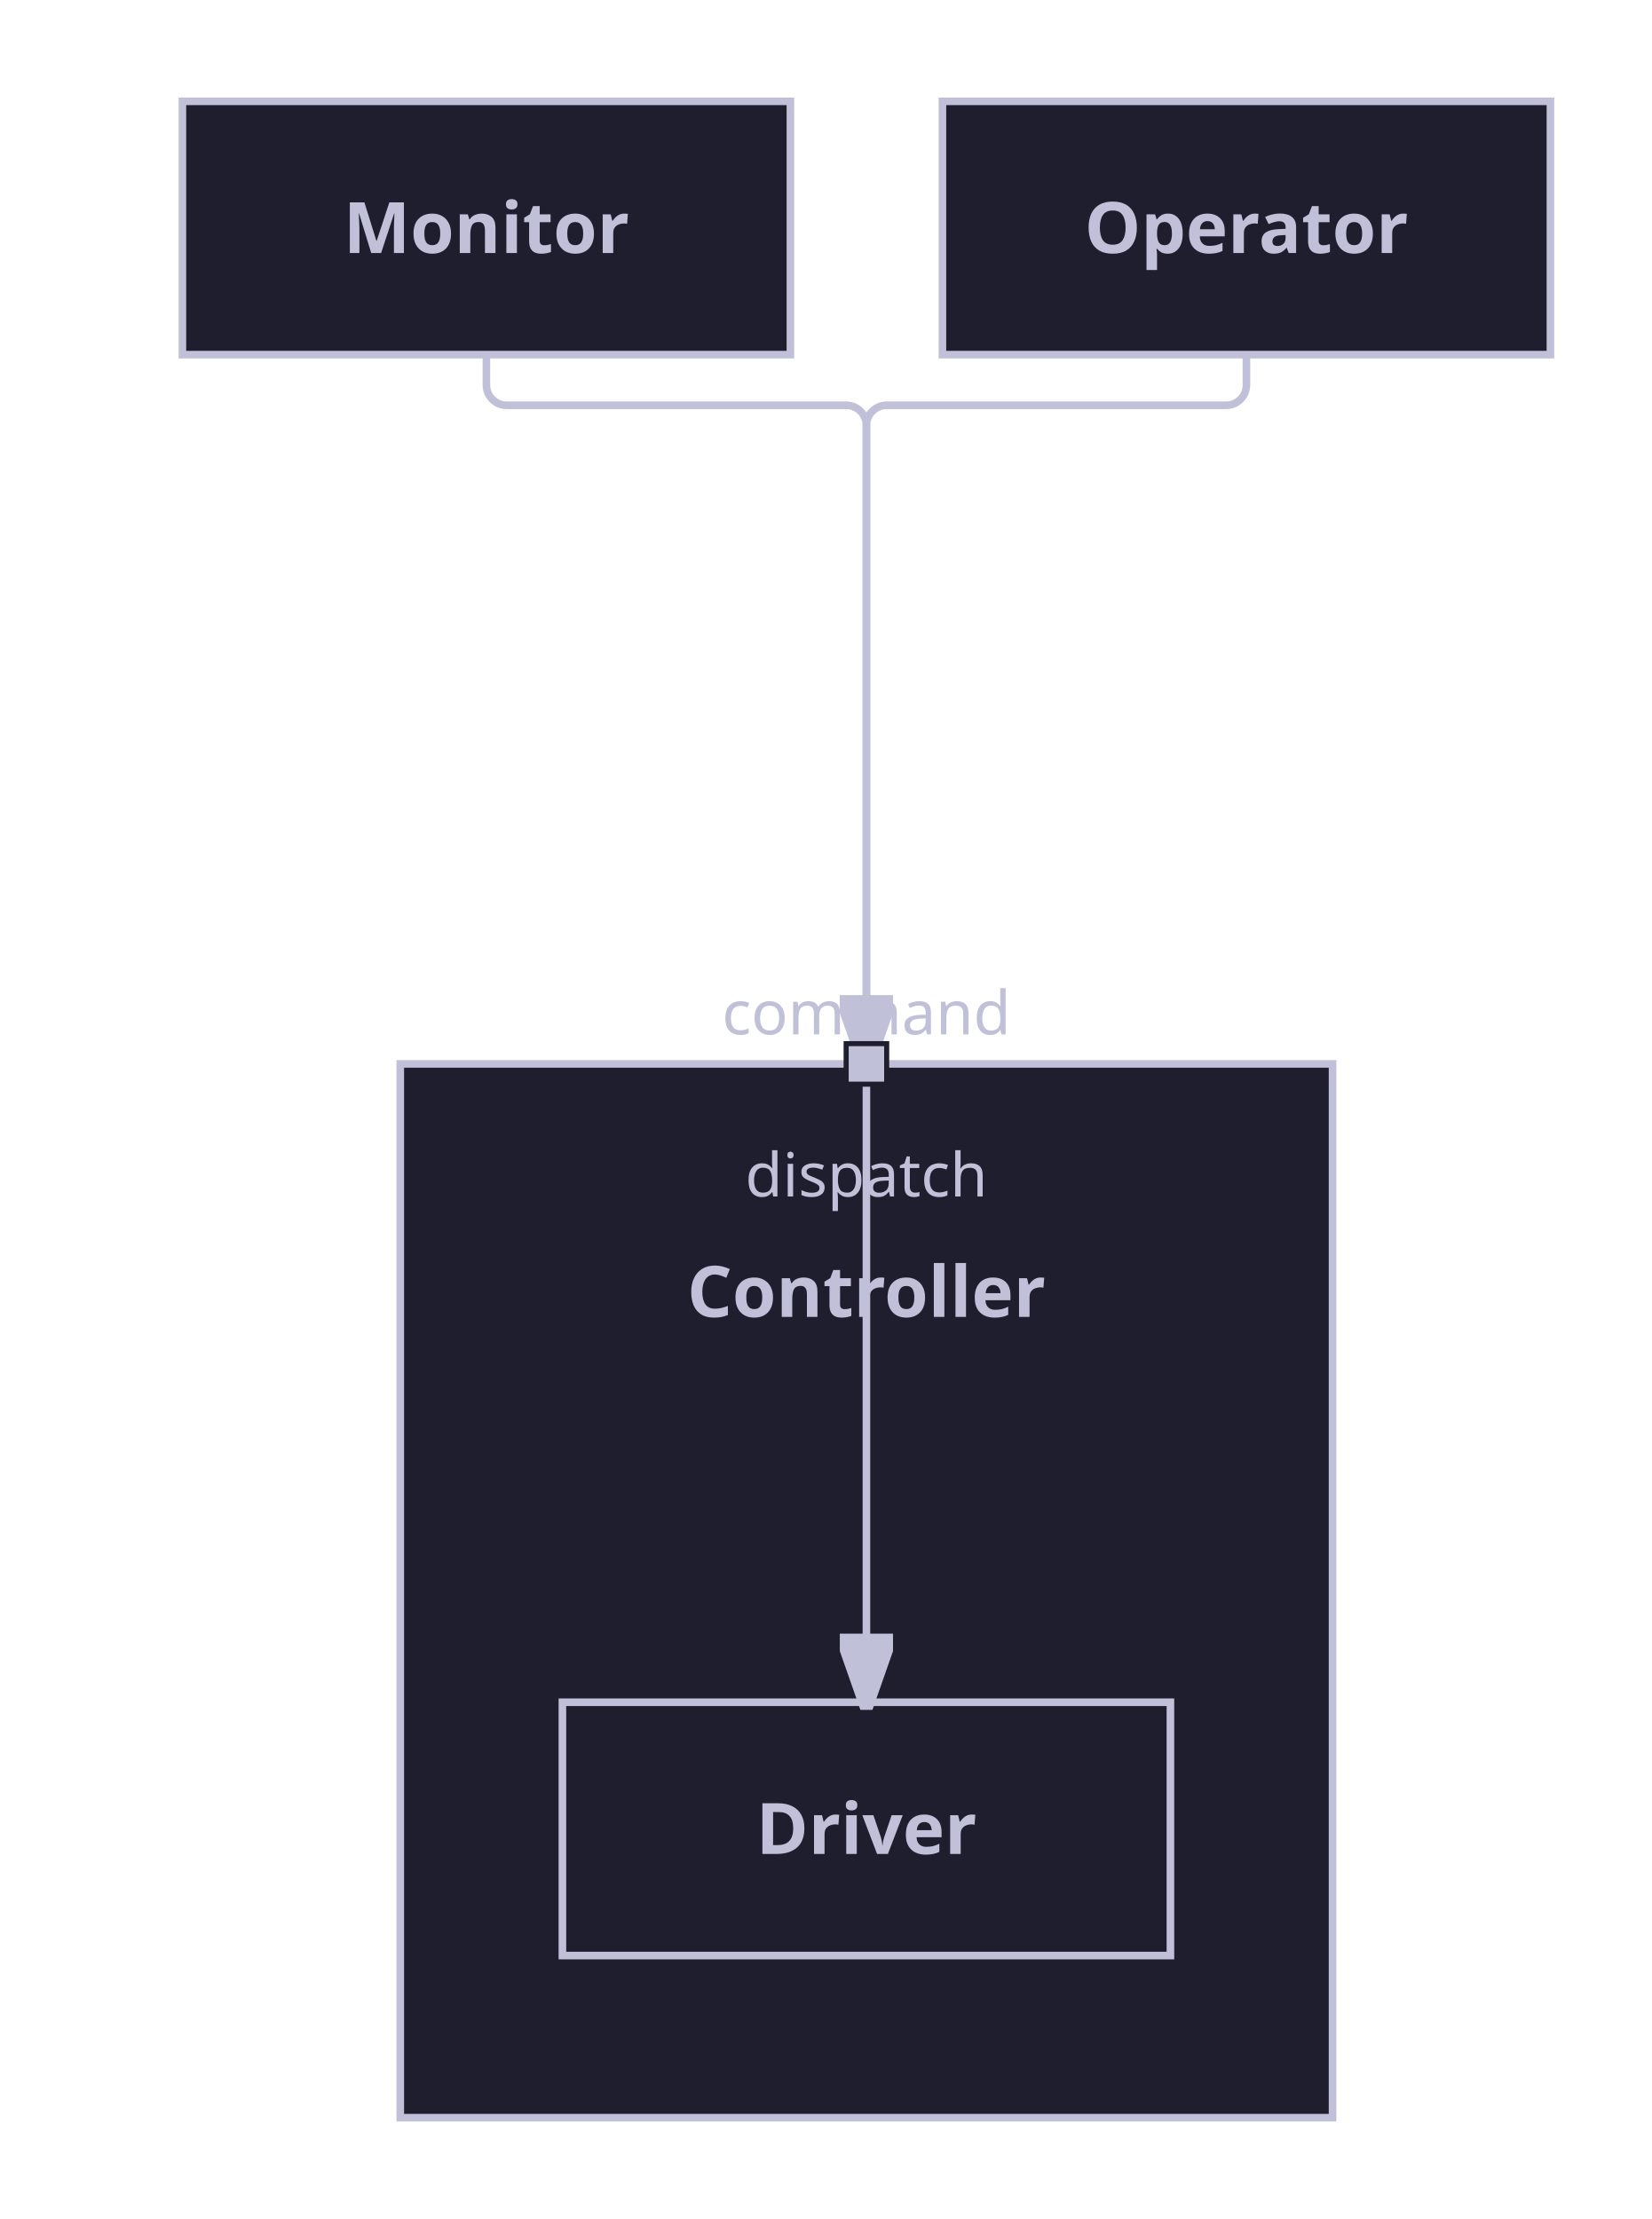
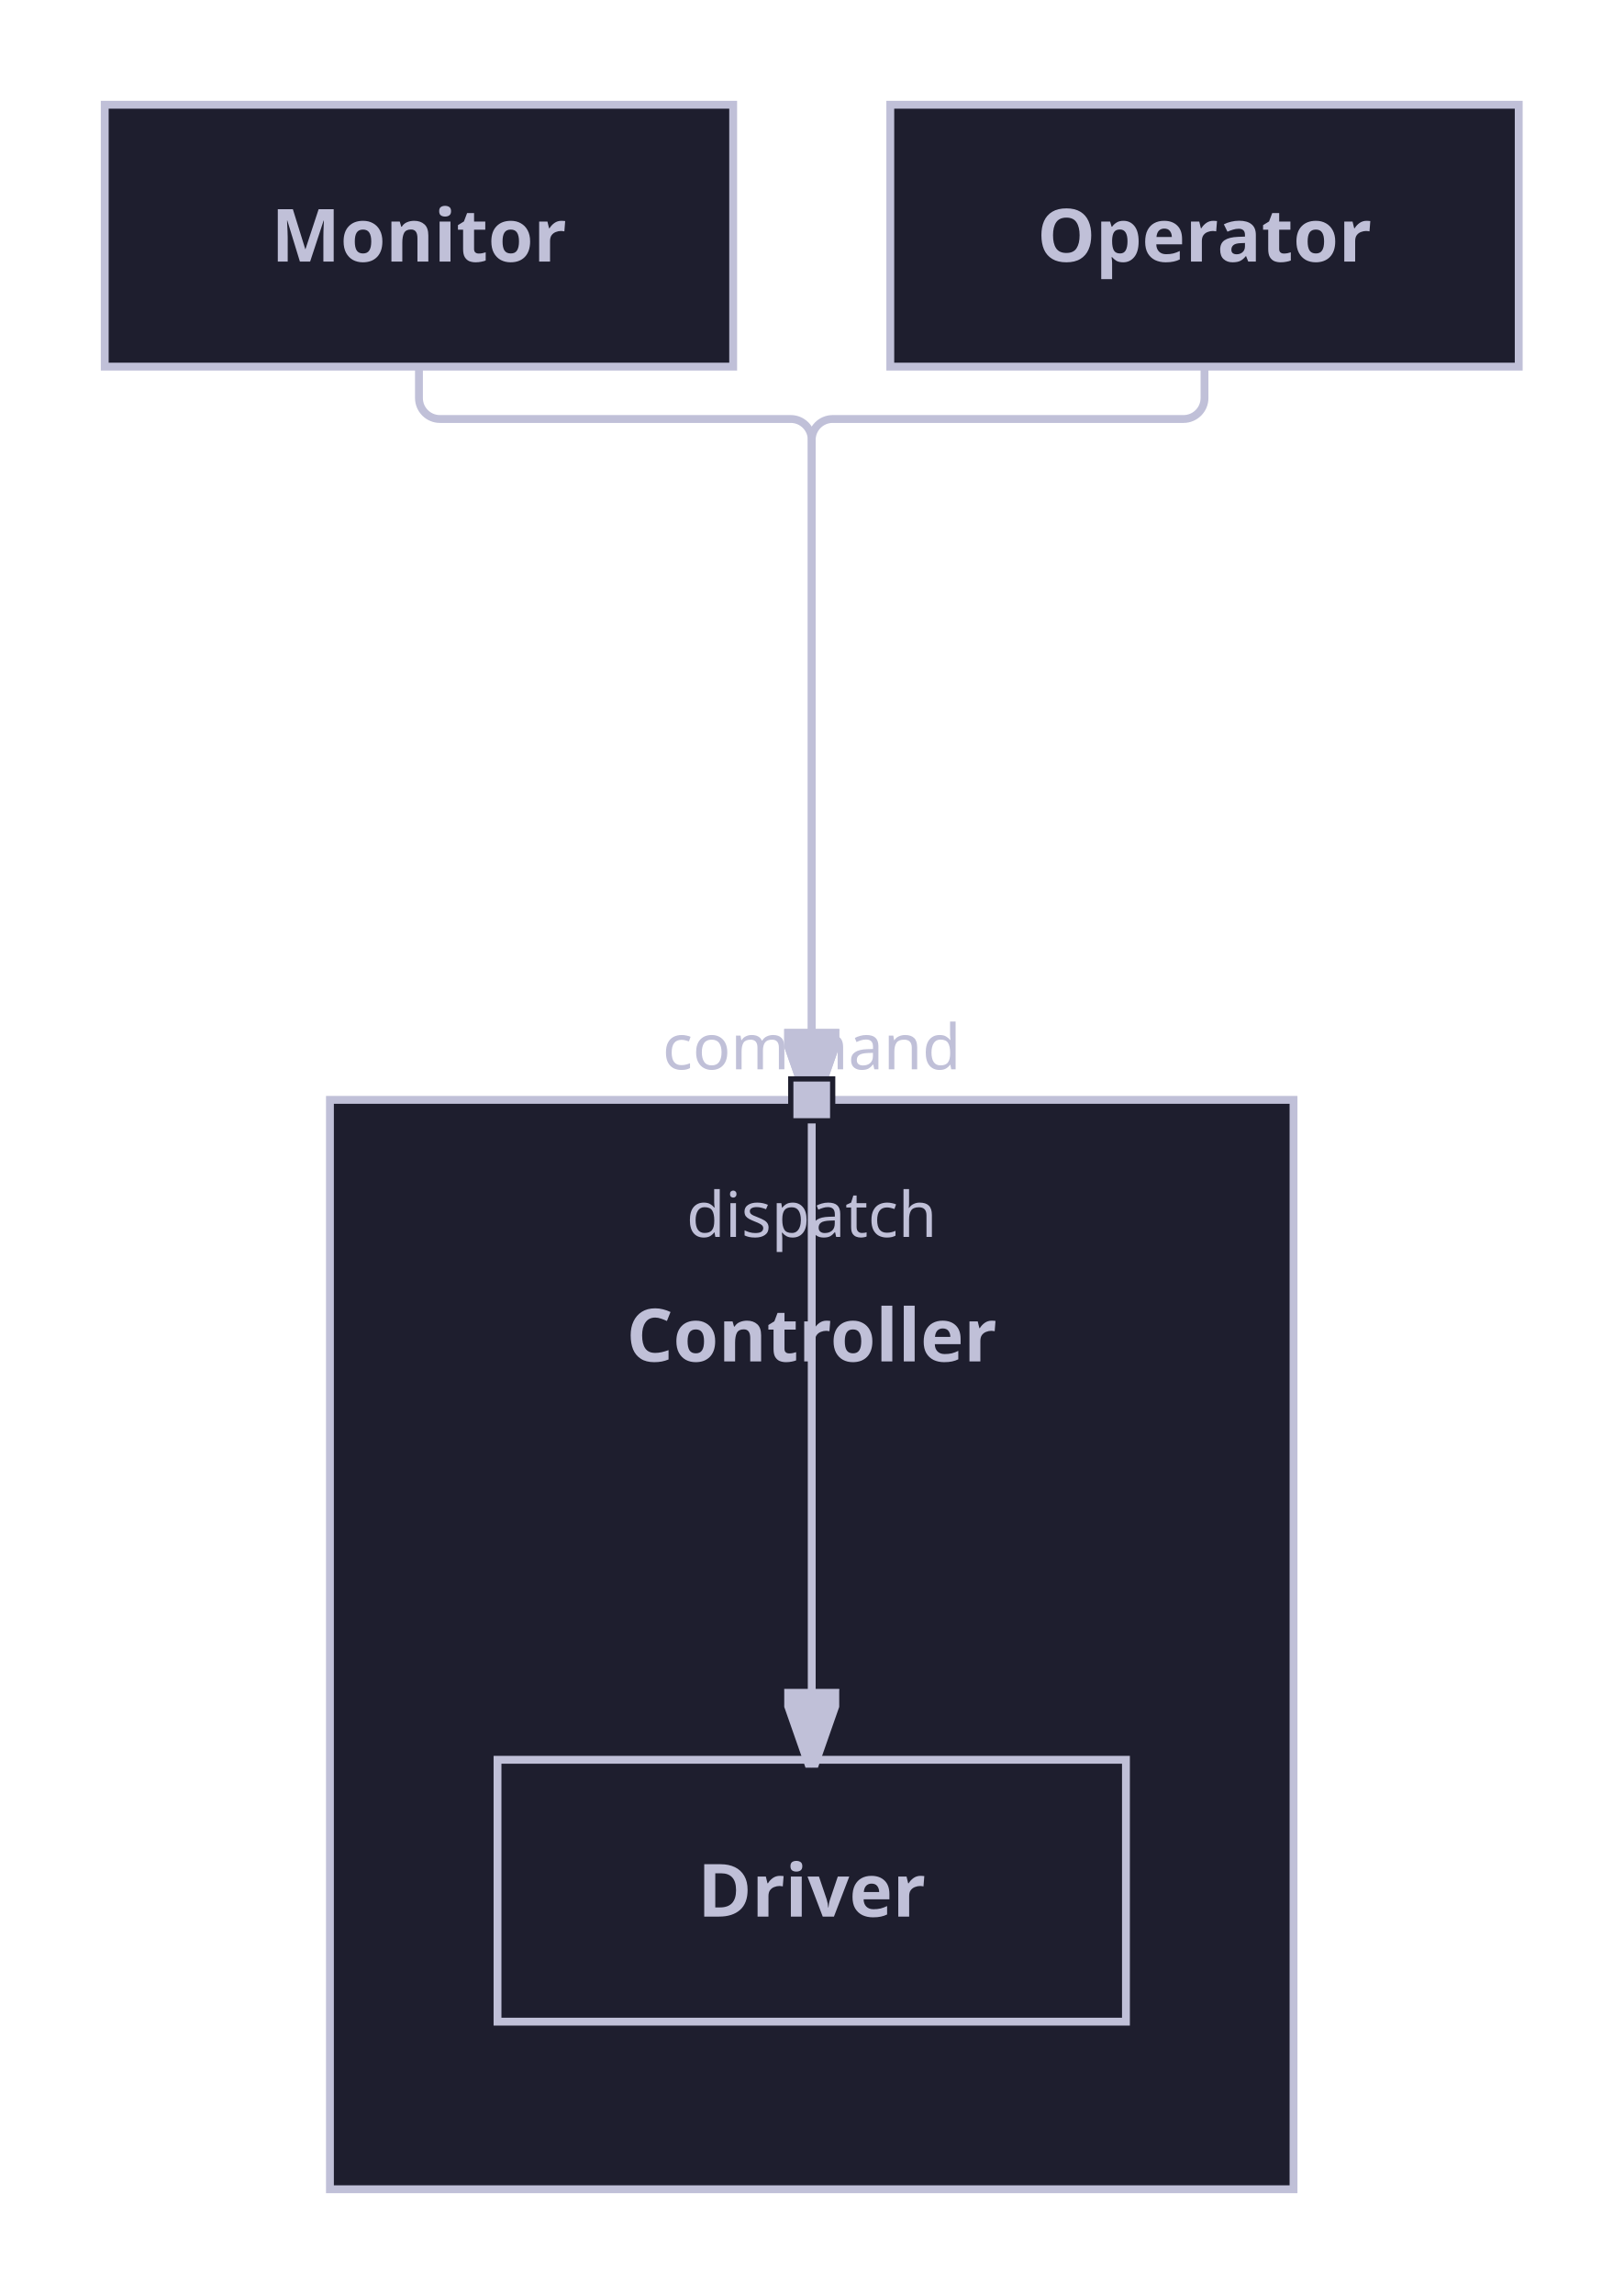
- <svg xmlns="http://www.w3.org/2000/svg" width="326.00" height="438.00" viewBox="0 0 326.00 438.00">
+ <svg xmlns="http://www.w3.org/2000/svg" width="310.00" height="438.00" viewBox="0 0 310.00 438.00">
  <defs>
    <marker id="line-end-open-chevron" markerWidth="10" markerHeight="7" refX="9" refY="3.5" orient="auto">
      <polyline points="0 0, 10 3.5, 0 7" fill="none" stroke="#C0C0D8" stroke-width="1.50" />
    </marker>
    <marker id="line-end-hollow-triangle" markerWidth="10" markerHeight="7" refX="9" refY="3.5" orient="auto">
      <polygon points="0 0, 10 3.5, 0 7" fill="#1E1E2E" stroke="#C0C0D8" stroke-width="1.50" />
    </marker>
    <marker id="line-end-filled-arrow" markerWidth="10" markerHeight="7" refX="9" refY="3.5" orient="auto">
      <polygon points="0 0, 10 3.5, 0 7" fill="#C0C0D8" stroke="#C0C0D8" stroke-width="1.50" />
    </marker>
    <marker id="line-end-hollow-triangle-crossbar" markerWidth="10" markerHeight="7" refX="9" refY="3.5" orient="auto">
      <polygon points="0 0, 10 3.5, 0 7" fill="#1E1E2E" stroke="#C0C0D8" stroke-width="1.50" />
      <line x1="7" y1="0" x2="7" y2="7" stroke="#C0C0D8" stroke-width="1.50" />
    </marker>
    <marker id="line-end-hollow-diamond" markerWidth="14" markerHeight="8" refX="13" refY="4" orient="auto">
      <polygon points="1 4, 7 0, 13 4, 7 8" fill="#1E1E2E" stroke="#C0C0D8" stroke-width="1.50" />
    </marker>
    <marker id="line-end-filled-diamond" markerWidth="14" markerHeight="8" refX="13" refY="4" orient="auto">
      <polygon points="1 4, 7 0, 13 4, 7 8" fill="#C0C0D8" stroke="#C0C0D8" stroke-width="1.50" />
    </marker>
    <marker id="line-end-circle" markerWidth="10" markerHeight="10" refX="9" refY="5" orient="auto">
      <circle cx="5" cy="5" r="4" fill="#1E1E2E" stroke="#C0C0D8" stroke-width="1.50" />
    </marker>
    <marker id="line-end-bar" markerWidth="4" markerHeight="12" refX="2" refY="6" orient="auto">
      <line x1="2" y1="0" x2="2" y2="12" stroke="#C0C0D8" stroke-width="1.50" />
    </marker>
    <filter id="label-bg" x="-0.05" y="-0.05" width="1.1" height="1.1">
      <feFlood flood-color="#1E1E2E" />
      <feComposite in="SourceGraphic" operator="over" />
    </filter>
  </defs>
-   <rect x="36.00" y="20.00" width="120.00" height="50.00" fill="#1E1E2E" stroke="#C0C0D8" stroke-width="1.50" />
-   <text x="96.00" y="45.00" font-family="Noto Sans, sans-serif" font-size="14.00" font-weight="bold" fill="#C0C0D8" text-anchor="middle" dominant-baseline="middle">Monitor</text>
-   <rect x="186.00" y="20.00" width="120.00" height="50.00" fill="#1E1E2E" stroke="#C0C0D8" stroke-width="1.50" />
-   <text x="246.00" y="45.00" font-family="Noto Sans, sans-serif" font-size="14.00" font-weight="bold" fill="#C0C0D8" text-anchor="middle" dominant-baseline="middle">Operator</text>
-   <rect x="79.00" y="210.00" width="184.00" height="208.00" fill="#1E1E2E" stroke="#C0C0D8" stroke-width="1.50" />
-   <text x="171.00" y="255.00" font-family="Noto Sans, sans-serif" font-size="14.00" font-weight="bold" fill="#C0C0D8" text-anchor="middle" dominant-baseline="middle">Controller</text>
-   <rect x="111.00" y="336.00" width="120.00" height="50.00" fill="#1E1E2E" stroke="#C0C0D8" stroke-width="1.50" />
-   <text x="171.00" y="361.00" font-family="Noto Sans, sans-serif" font-size="14.00" font-weight="bold" fill="#C0C0D8" text-anchor="middle" dominant-baseline="middle">Driver</text>
-   <path d="M 171.00 210.00 L 171.00 266.00 L 171.00 336.00" fill="none" stroke="#C0C0D8" stroke-width="1.50" marker-end="url(#line-end-filled-arrow)" />
-   <path d="M 96.00 70.00 L 96.00 76.00 A 4.00 4.00 0 0 0 100.00 80.00 L 167.00 80.00 A 4.00 4.00 0 0 1 171.00 84.00 L 171.00 140.00 L 171.00 210.00" fill="none" stroke="#C0C0D8" stroke-width="1.50" marker-end="url(#line-end-filled-arrow)" />
-   <path d="M 246.00 70.00 L 246.00 76.00 A 4.00 4.00 0 0 1 242.00 80.00 L 175.00 80.00 A 4.00 4.00 0 0 0 171.00 84.00 L 171.00 140.00 L 171.00 210.00" fill="none" stroke="#C0C0D8" stroke-width="1.50" marker-end="url(#line-end-filled-arrow)" />
-   <rect x="167.00" y="206.00" width="8.00" height="8.00" fill="#C0C0D8" stroke="#1E1E2E" stroke-width="1.00" />
-   <text x="171.00" y="232.00" font-family="Noto Sans, sans-serif" font-size="12.00" fill="#C0C0D8" text-anchor="middle" dominant-baseline="middle">dispatch</text>
-   <text x="171.00" y="200.00" font-family="Noto Sans, sans-serif" font-size="12.00" fill="#C0C0D8" text-anchor="middle" dominant-baseline="middle">command</text>
+   <rect x="20.00" y="20.00" width="120.00" height="50.00" fill="#1E1E2E" stroke="#C0C0D8" stroke-width="1.50" />
+   <text x="80.00" y="45.00" font-family="Noto Sans, sans-serif" font-size="14.00" font-weight="bold" fill="#C0C0D8" text-anchor="middle" dominant-baseline="middle">Monitor</text>
+   <rect x="170.00" y="20.00" width="120.00" height="50.00" fill="#1E1E2E" stroke="#C0C0D8" stroke-width="1.50" />
+   <text x="230.00" y="45.00" font-family="Noto Sans, sans-serif" font-size="14.00" font-weight="bold" fill="#C0C0D8" text-anchor="middle" dominant-baseline="middle">Operator</text>
+   <rect x="63.00" y="210.00" width="184.00" height="208.00" fill="#1E1E2E" stroke="#C0C0D8" stroke-width="1.50" />
+   <text x="155.00" y="255.00" font-family="Noto Sans, sans-serif" font-size="14.00" font-weight="bold" fill="#C0C0D8" text-anchor="middle" dominant-baseline="middle">Controller</text>
+   <rect x="95.00" y="336.00" width="120.00" height="50.00" fill="#1E1E2E" stroke="#C0C0D8" stroke-width="1.50" />
+   <text x="155.00" y="361.00" font-family="Noto Sans, sans-serif" font-size="14.00" font-weight="bold" fill="#C0C0D8" text-anchor="middle" dominant-baseline="middle">Driver</text>
+   <path d="M 155.00 210.00 L 155.00 266.00 L 155.00 336.00" fill="none" stroke="#C0C0D8" stroke-width="1.50" marker-end="url(#line-end-filled-arrow)" />
+   <path d="M 80.00 70.00 L 80.00 76.00 A 4.00 4.00 0 0 0 84.00 80.00 L 151.00 80.00 A 4.00 4.00 0 0 1 155.00 84.00 L 155.00 140.00 L 155.00 210.00" fill="none" stroke="#C0C0D8" stroke-width="1.50" marker-end="url(#line-end-filled-arrow)" />
+   <path d="M 230.00 70.00 L 230.00 76.00 A 4.00 4.00 0 0 1 226.00 80.00 L 159.00 80.00 A 4.00 4.00 0 0 0 155.00 84.00 L 155.00 140.00 L 155.00 210.00" fill="none" stroke="#C0C0D8" stroke-width="1.50" marker-end="url(#line-end-filled-arrow)" />
+   <rect x="151.00" y="206.00" width="8.00" height="8.00" fill="#C0C0D8" stroke="#1E1E2E" stroke-width="1.00" />
+   <text x="155.00" y="232.00" font-family="Noto Sans, sans-serif" font-size="12.00" fill="#C0C0D8" text-anchor="middle" dominant-baseline="middle">dispatch</text>
+   <text x="155.00" y="200.00" font-family="Noto Sans, sans-serif" font-size="12.00" fill="#C0C0D8" text-anchor="middle" dominant-baseline="middle">command</text>
</svg>
